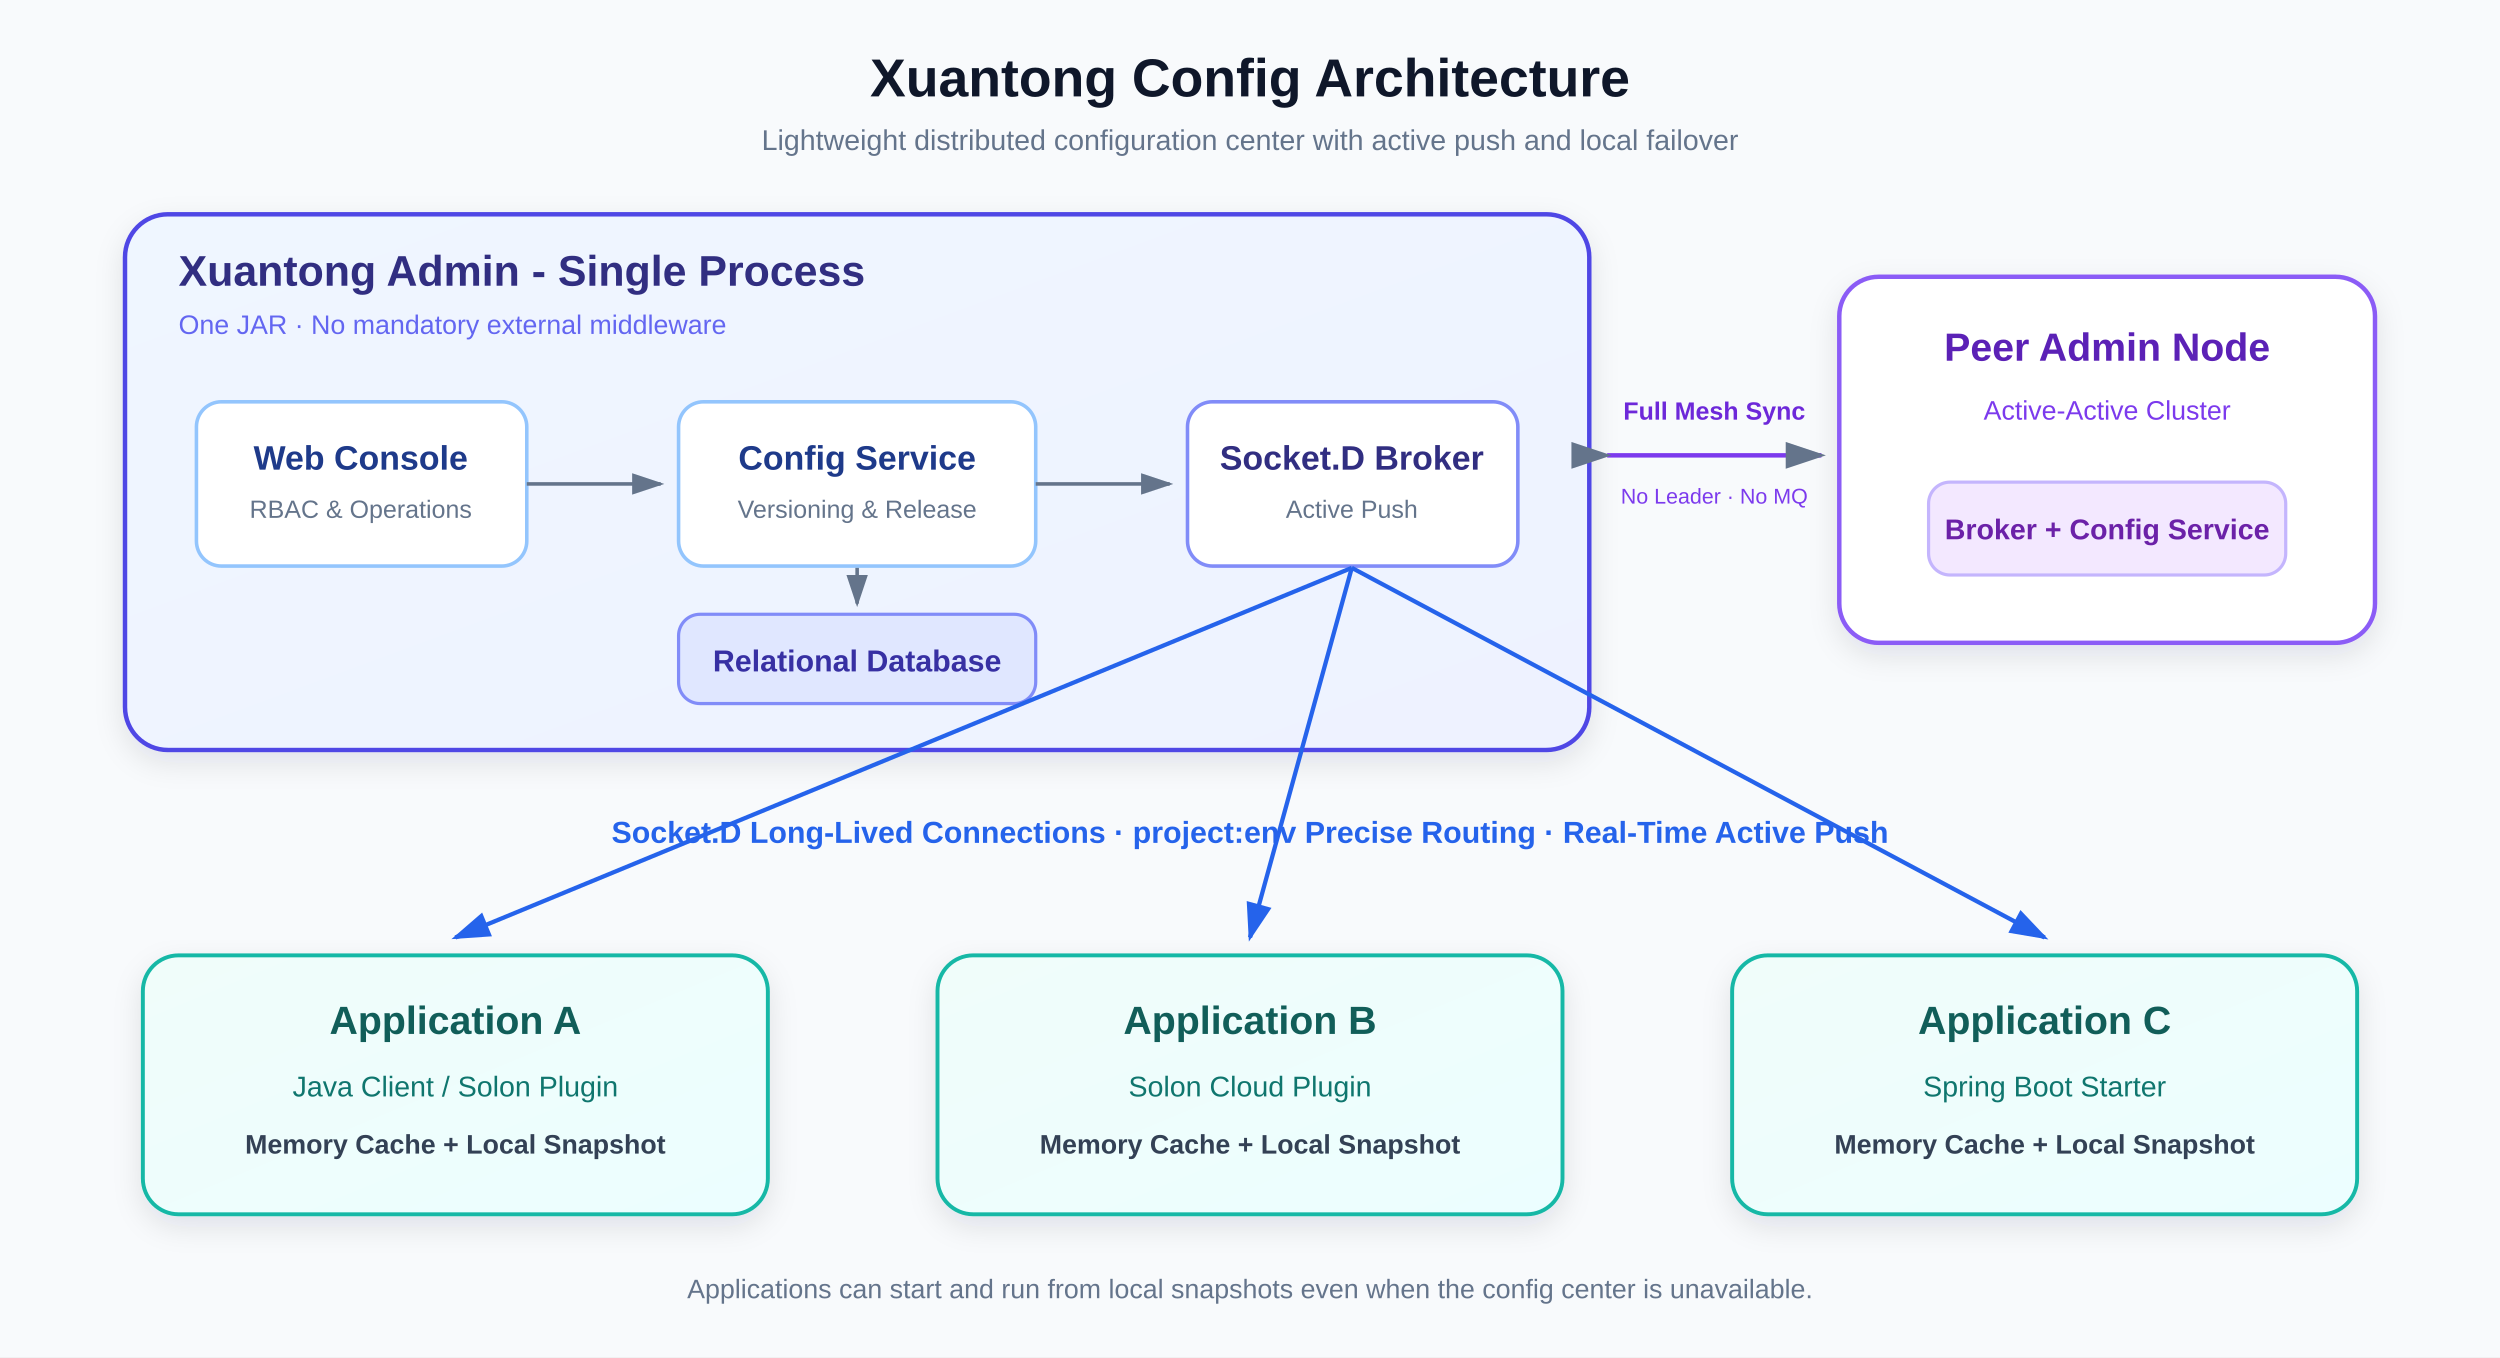
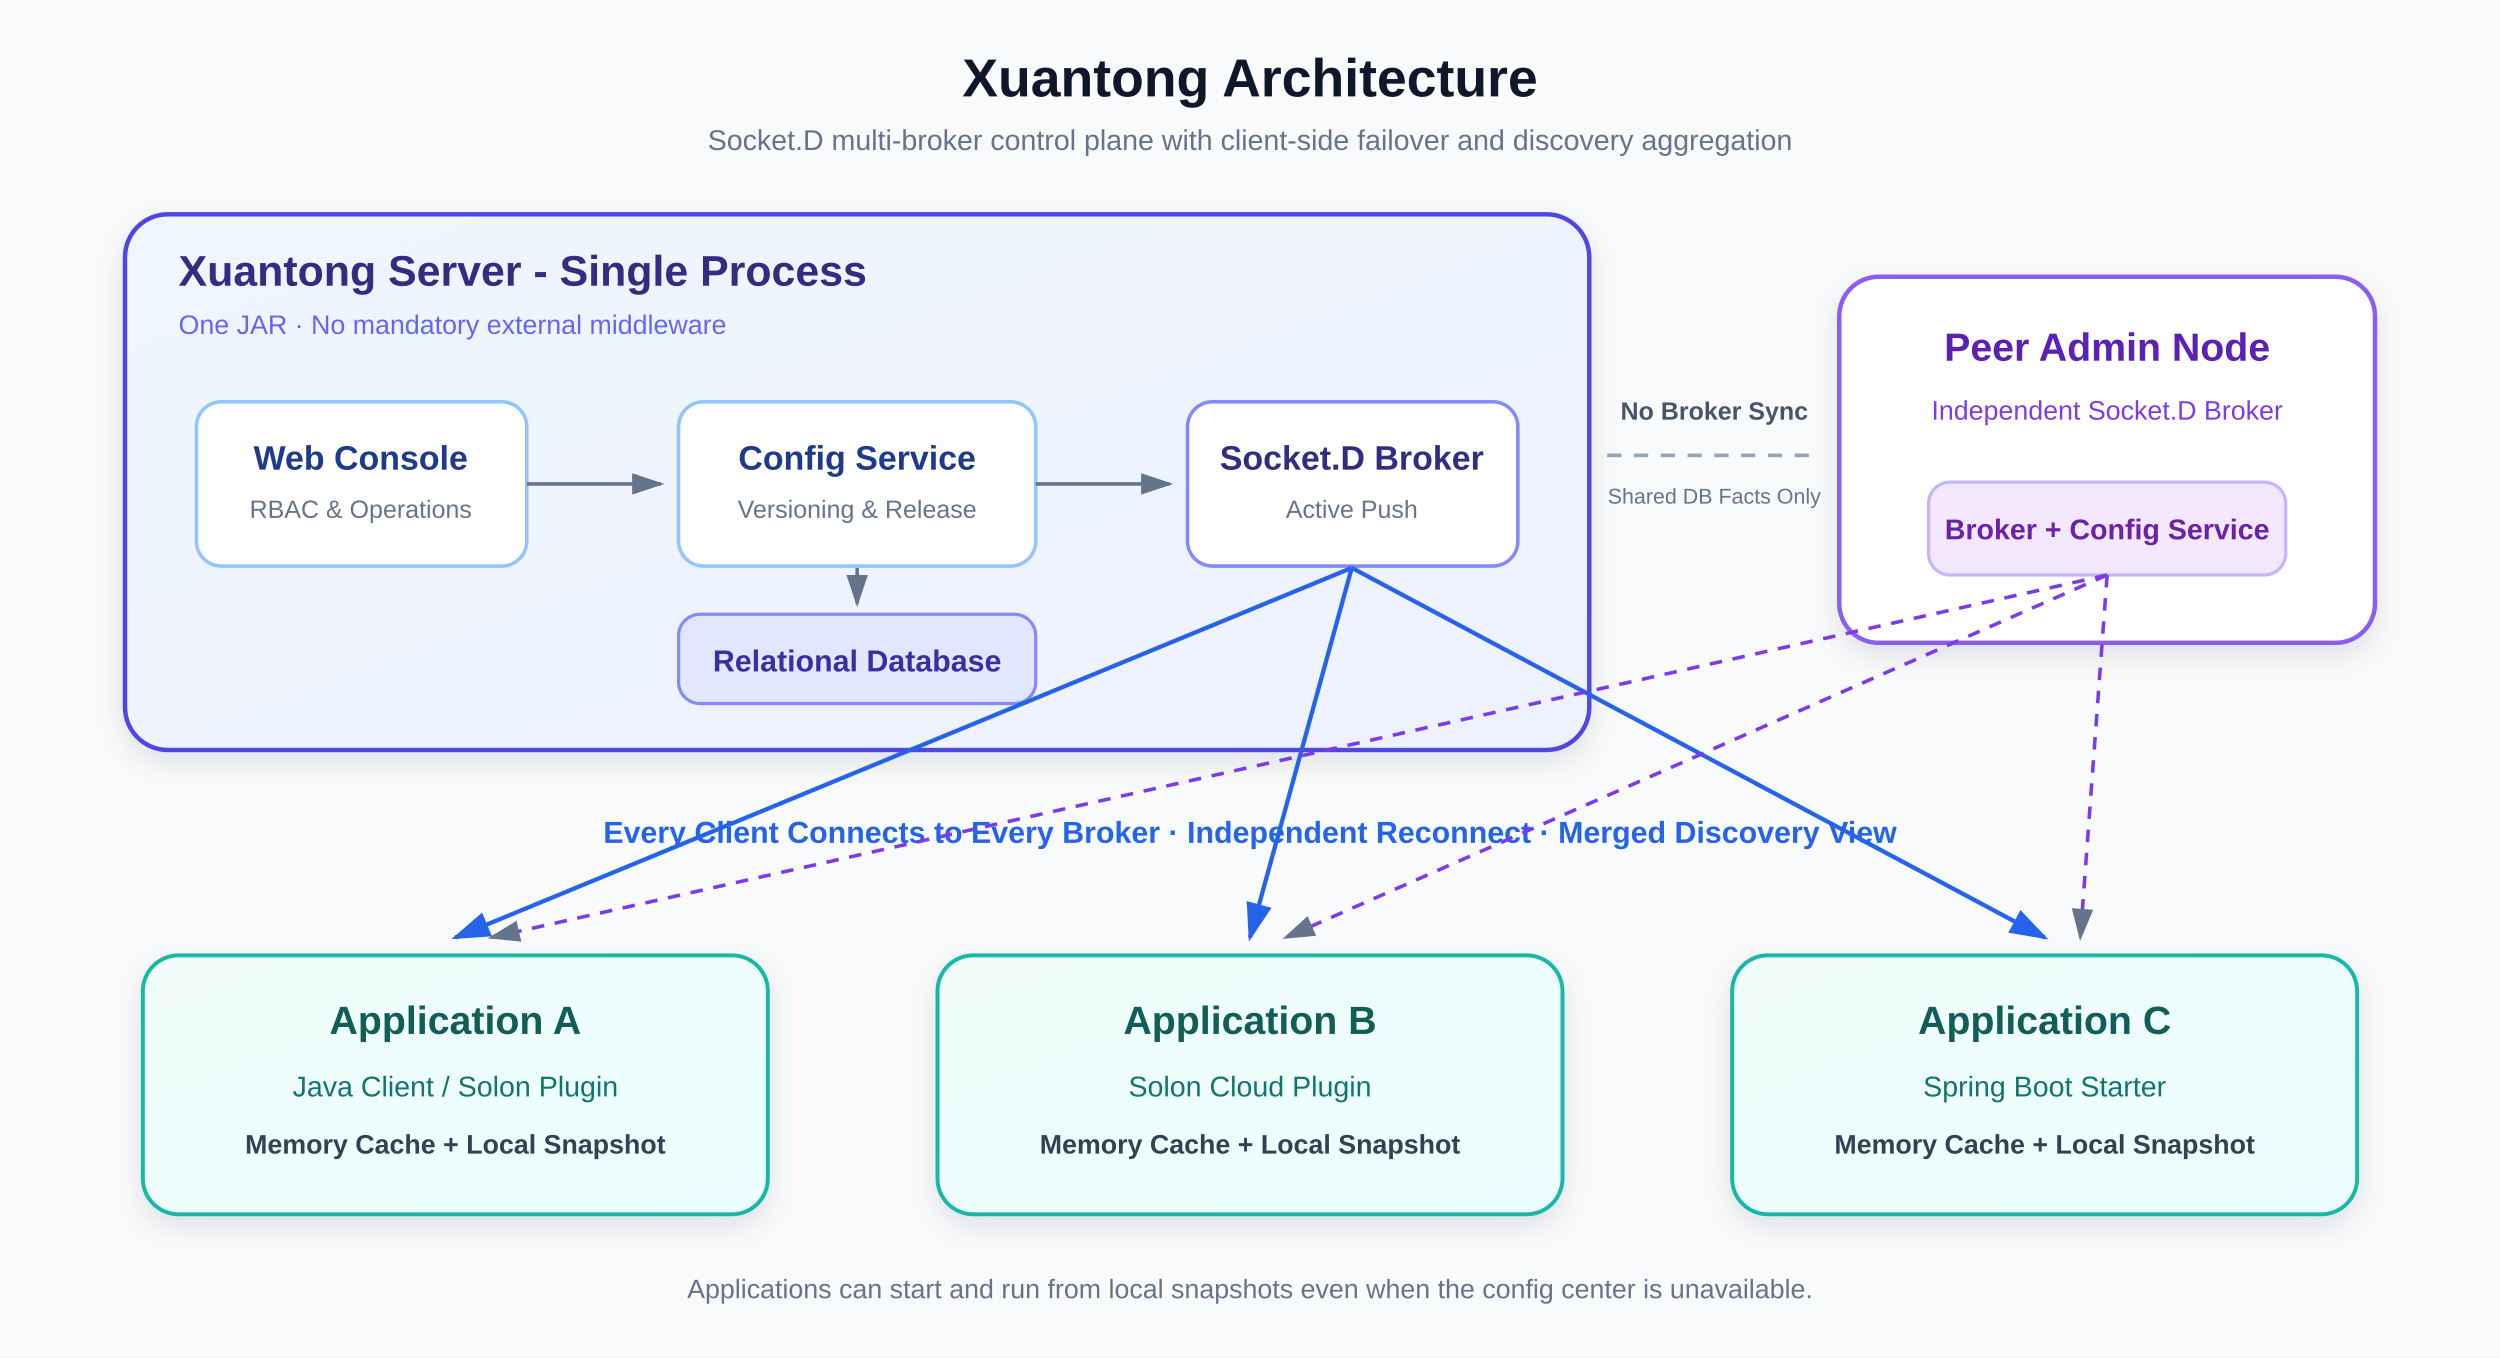
<svg xmlns="http://www.w3.org/2000/svg" width="1400" height="760" viewBox="0 0 1400 760">
  <defs>
    <linearGradient id="adminGradient" x1="0" y1="0" x2="1" y2="1">
      <stop offset="0" stop-color="#eff6ff" />
      <stop offset="1" stop-color="#eef2ff" />
    </linearGradient>
    <linearGradient id="clientGradient" x1="0" y1="0" x2="1" y2="1">
      <stop offset="0" stop-color="#f0fdfa" />
      <stop offset="1" stop-color="#ecfeff" />
    </linearGradient>
    <marker id="arrow" markerWidth="10" markerHeight="10" refX="8" refY="3" orient="auto" markerUnits="strokeWidth">
      <path d="M0,0 L0,6 L9,3 z" fill="#64748b" />
    </marker>
    <marker id="arrowBlue" markerWidth="10" markerHeight="10" refX="8" refY="3" orient="auto" markerUnits="strokeWidth">
      <path d="M0,0 L0,6 L9,3 z" fill="#2563eb" />
    </marker>
    <filter id="shadow" x="-10%" y="-10%" width="120%" height="130%">
      <feDropShadow dx="0" dy="6" stdDeviation="8" flood-color="#0f172a" flood-opacity="0.10" />
    </filter>
  </defs>
  <rect width="1400" height="760" fill="#f8fafc" />
-   <text x="700" y="54" text-anchor="middle" font-family="Arial, sans-serif" font-size="30" font-weight="700" fill="#0f172a">Xuantong Config Architecture</text>
-   <text x="700" y="84" text-anchor="middle" font-family="Arial, sans-serif" font-size="16" fill="#64748b">Lightweight distributed configuration center with active push and local failover</text>
+   <text x="700" y="54" text-anchor="middle" font-family="Arial, sans-serif" font-size="30" font-weight="700" fill="#0f172a">Xuantong Architecture</text>
+   <text x="700" y="84" text-anchor="middle" font-family="Arial, sans-serif" font-size="16" fill="#64748b">Socket.D multi-broker control plane with client-side failover and discovery aggregation</text>
  <rect x="70" y="120" width="820" height="300" rx="24" fill="url(#adminGradient)" stroke="#4f46e5" stroke-width="2.5" filter="url(#shadow)" />
-   <text x="100" y="160" font-family="Arial, sans-serif" font-size="24" font-weight="700" fill="#312e81">Xuantong Admin - Single Process</text>
+   <text x="100" y="160" font-family="Arial, sans-serif" font-size="24" font-weight="700" fill="#312e81">Xuantong Server - Single Process</text>
  <text x="100" y="187" font-family="Arial, sans-serif" font-size="15" fill="#6366f1">One JAR · No mandatory external middleware</text>
  <rect x="110" y="225" width="185" height="92" rx="14" fill="#ffffff" stroke="#93c5fd" stroke-width="2" />
  <text x="202" y="263" text-anchor="middle" font-family="Arial, sans-serif" font-size="19" font-weight="700" fill="#1e3a8a">Web Console</text>
  <text x="202" y="290" text-anchor="middle" font-family="Arial, sans-serif" font-size="14" fill="#64748b">RBAC &amp; Operations</text>
  <rect x="380" y="225" width="200" height="92" rx="14" fill="#ffffff" stroke="#93c5fd" stroke-width="2" />
  <text x="480" y="263" text-anchor="middle" font-family="Arial, sans-serif" font-size="19" font-weight="700" fill="#1e3a8a">Config Service</text>
  <text x="480" y="290" text-anchor="middle" font-family="Arial, sans-serif" font-size="14" fill="#64748b">Versioning &amp; Release</text>
  <rect x="665" y="225" width="185" height="92" rx="14" fill="#ffffff" stroke="#818cf8" stroke-width="2" />
  <text x="757" y="263" text-anchor="middle" font-family="Arial, sans-serif" font-size="19" font-weight="700" fill="#312e81">Socket.D Broker</text>
  <text x="757" y="290" text-anchor="middle" font-family="Arial, sans-serif" font-size="14" fill="#64748b">Active Push</text>
  <rect x="380" y="344" width="200" height="50" rx="12" fill="#e0e7ff" stroke="#818cf8" stroke-width="1.8" />
  <text x="480" y="376" text-anchor="middle" font-family="Arial, sans-serif" font-size="17" font-weight="700" fill="#3730a3">Relational Database</text>
  <line x1="295" y1="271" x2="370" y2="271" stroke="#64748b" stroke-width="2" marker-end="url(#arrow)" />
  <line x1="580" y1="271" x2="655" y2="271" stroke="#64748b" stroke-width="2" marker-end="url(#arrow)" />
  <line x1="480" y1="318" x2="480" y2="338" stroke="#64748b" stroke-width="2" marker-end="url(#arrow)" />
  <rect x="1030" y="155" width="300" height="205" rx="22" fill="#ffffff" stroke="#8b5cf6" stroke-width="2.5" filter="url(#shadow)" />
  <text x="1180" y="202" text-anchor="middle" font-family="Arial, sans-serif" font-size="22" font-weight="700" fill="#5b21b6">Peer Admin Node</text>
-   <text x="1180" y="235" text-anchor="middle" font-family="Arial, sans-serif" font-size="15" fill="#7c3aed">Active-Active Cluster</text>
+   <text x="1180" y="235" text-anchor="middle" font-family="Arial, sans-serif" font-size="15" fill="#7c3aed">Independent Socket.D Broker</text>
  <rect x="1080" y="270" width="200" height="52" rx="12" fill="#f3e8ff" stroke="#c4b5fd" stroke-width="1.8" />
  <text x="1180" y="302" text-anchor="middle" font-family="Arial, sans-serif" font-size="16" font-weight="700" fill="#6b21a8">Broker + Config Service</text>
-   <line x1="900" y1="255" x2="1020" y2="255" stroke="#7c3aed" stroke-width="2.5" marker-start="url(#arrow)" marker-end="url(#arrow)" />
-   <text x="960" y="235" text-anchor="middle" font-family="Arial, sans-serif" font-size="14" font-weight="700" fill="#6d28d9">Full Mesh Sync</text>
-   <text x="960" y="282" text-anchor="middle" font-family="Arial, sans-serif" font-size="12" fill="#7c3aed">No Leader · No MQ</text>
-   <text x="700" y="472" text-anchor="middle" font-family="Arial, sans-serif" font-size="17" font-weight="700" fill="#2563eb">Socket.D Long-Lived Connections · project:env Precise Routing · Real-Time Active Push</text>
+   <line x1="900" y1="255" x2="1020" y2="255" stroke="#94a3b8" stroke-width="2" stroke-dasharray="8 7" />
+   <text x="960" y="235" text-anchor="middle" font-family="Arial, sans-serif" font-size="14" font-weight="700" fill="#475569">No Broker Sync</text>
+   <text x="960" y="282" text-anchor="middle" font-family="Arial, sans-serif" font-size="12" fill="#64748b">Shared DB Facts Only</text>
+   <text x="700" y="472" text-anchor="middle" font-family="Arial, sans-serif" font-size="17" font-weight="700" fill="#2563eb">Every Client Connects to Every Broker · Independent Reconnect · Merged Discovery View</text>
  <line x1="757" y1="318" x2="255" y2="525" stroke="#2563eb" stroke-width="2.4" marker-end="url(#arrowBlue)" />
  <line x1="757" y1="318" x2="700" y2="525" stroke="#2563eb" stroke-width="2.4" marker-end="url(#arrowBlue)" />
  <line x1="757" y1="318" x2="1145" y2="525" stroke="#2563eb" stroke-width="2.4" marker-end="url(#arrowBlue)" />
+   <line x1="1180" y1="322" x2="275" y2="525" stroke="#7c3aed" stroke-width="2" stroke-dasharray="7 6" marker-end="url(#arrow)" />
+   <line x1="1180" y1="322" x2="720" y2="525" stroke="#7c3aed" stroke-width="2" stroke-dasharray="7 6" marker-end="url(#arrow)" />
+   <line x1="1180" y1="322" x2="1165" y2="525" stroke="#7c3aed" stroke-width="2" stroke-dasharray="7 6" marker-end="url(#arrow)" />
  <rect x="80" y="535" width="350" height="145" rx="20" fill="url(#clientGradient)" stroke="#14b8a6" stroke-width="2.2" filter="url(#shadow)" />
  <text x="255" y="579" text-anchor="middle" font-family="Arial, sans-serif" font-size="22" font-weight="700" fill="#115e59">Application A</text>
  <text x="255" y="614" text-anchor="middle" font-family="Arial, sans-serif" font-size="16" fill="#0f766e">Java Client / Solon Plugin</text>
  <text x="255" y="646" text-anchor="middle" font-family="Arial, sans-serif" font-size="15" font-weight="700" fill="#334155">Memory Cache + Local Snapshot</text>
  <rect x="525" y="535" width="350" height="145" rx="20" fill="url(#clientGradient)" stroke="#14b8a6" stroke-width="2.2" filter="url(#shadow)" />
  <text x="700" y="579" text-anchor="middle" font-family="Arial, sans-serif" font-size="22" font-weight="700" fill="#115e59">Application B</text>
  <text x="700" y="614" text-anchor="middle" font-family="Arial, sans-serif" font-size="16" fill="#0f766e">Solon Cloud Plugin</text>
  <text x="700" y="646" text-anchor="middle" font-family="Arial, sans-serif" font-size="15" font-weight="700" fill="#334155">Memory Cache + Local Snapshot</text>
  <rect x="970" y="535" width="350" height="145" rx="20" fill="url(#clientGradient)" stroke="#14b8a6" stroke-width="2.2" filter="url(#shadow)" />
  <text x="1145" y="579" text-anchor="middle" font-family="Arial, sans-serif" font-size="22" font-weight="700" fill="#115e59">Application C</text>
  <text x="1145" y="614" text-anchor="middle" font-family="Arial, sans-serif" font-size="16" fill="#0f766e">Spring Boot Starter</text>
  <text x="1145" y="646" text-anchor="middle" font-family="Arial, sans-serif" font-size="15" font-weight="700" fill="#334155">Memory Cache + Local Snapshot</text>
  <text x="700" y="727" text-anchor="middle" font-family="Arial, sans-serif" font-size="15" fill="#64748b">Applications can start and run from local snapshots even when the config center is unavailable.</text>
</svg>
